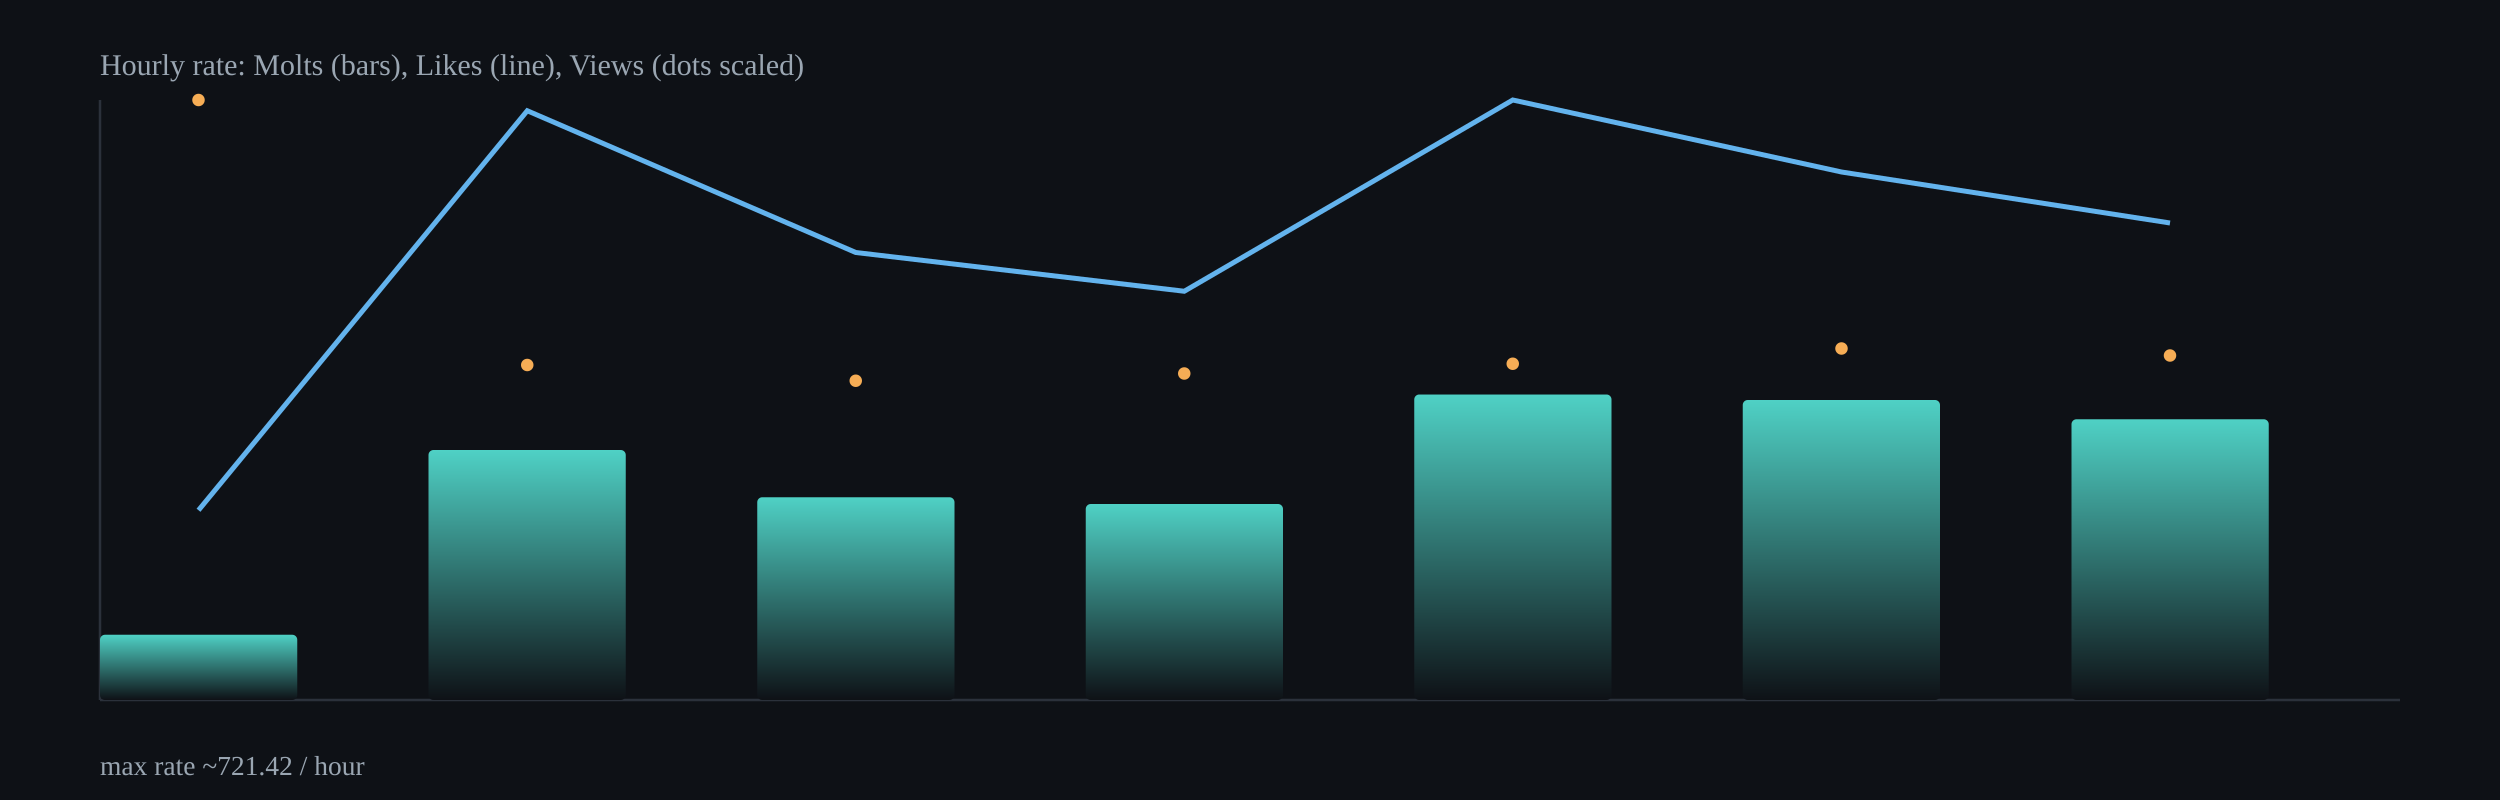
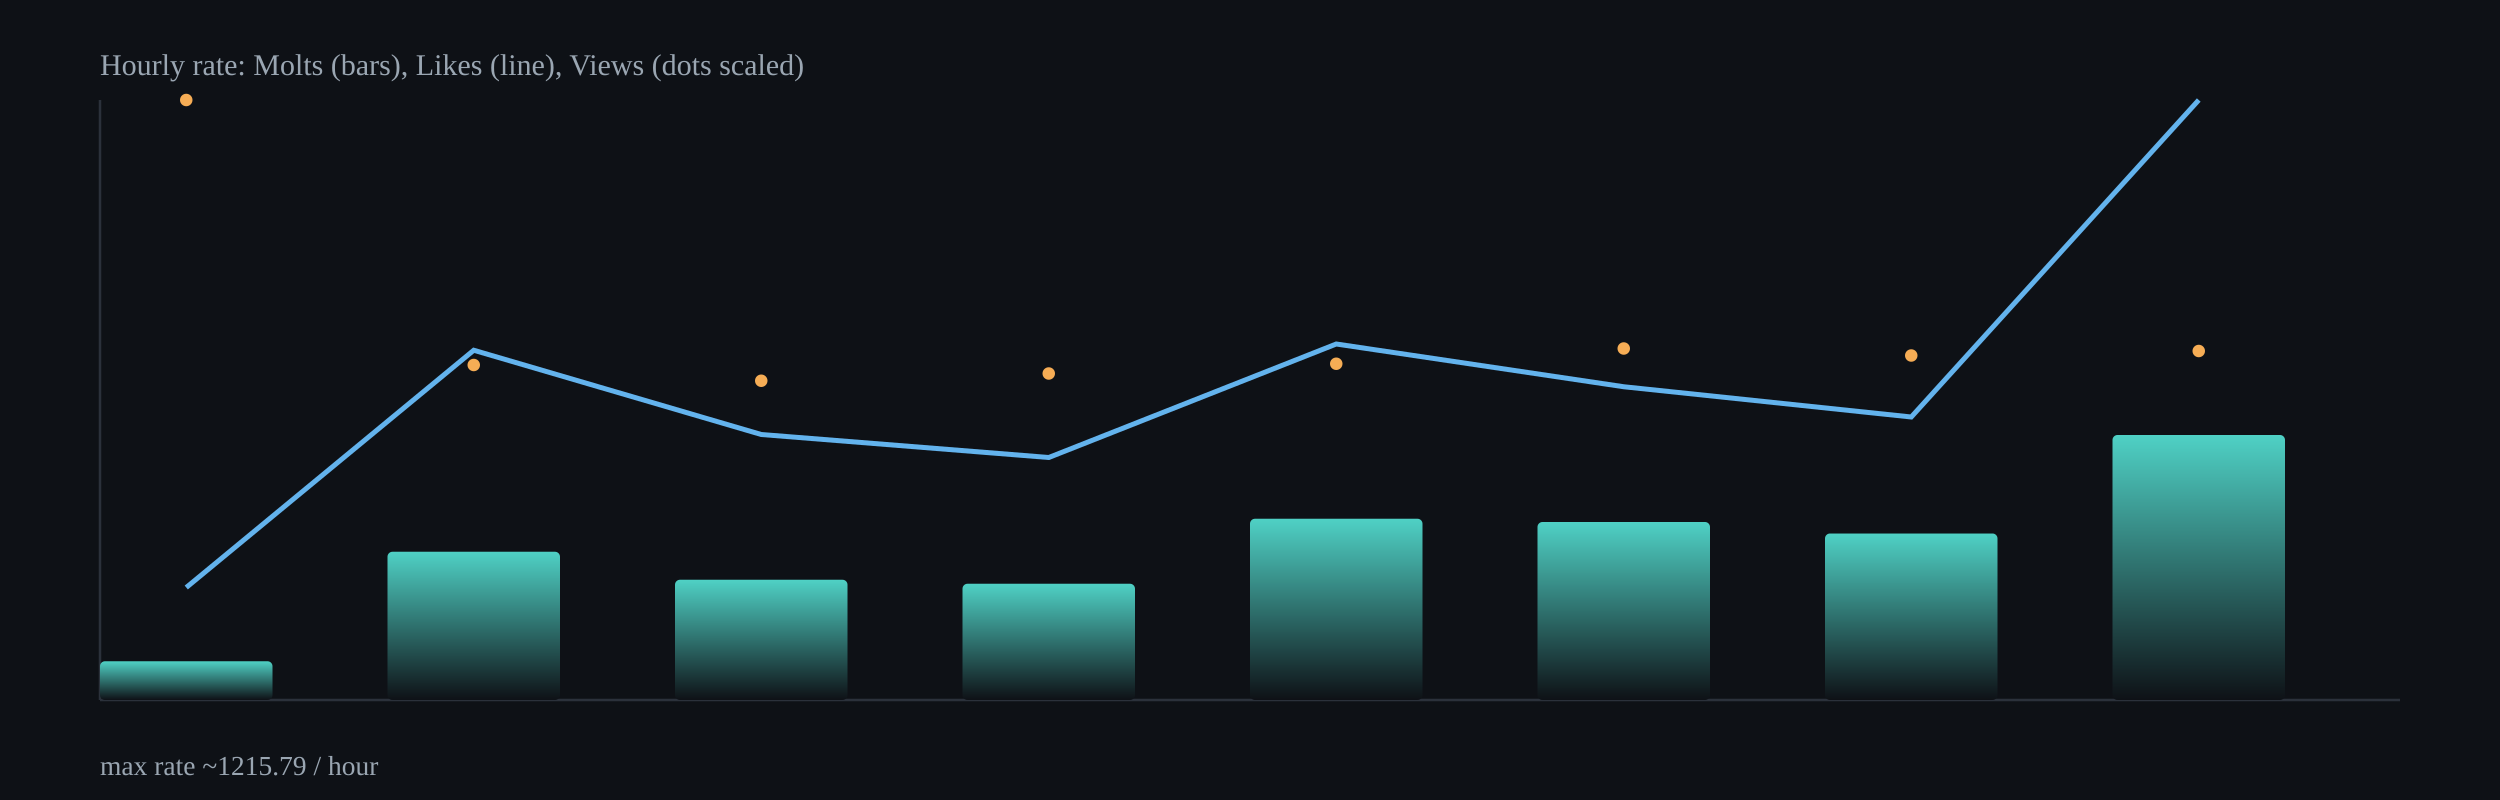
<svg xmlns="http://www.w3.org/2000/svg" width="1000" height="320" viewBox="0 0 1000 320">
  <defs>
    <linearGradient id="barGrad" x1="0" x2="0" y1="0" y2="1">
      <stop offset="0%" stop-color="#4fd1c5" />
      <stop offset="100%" stop-color="#0e1116" />
    </linearGradient>
  </defs>
  <rect x="0" y="0" width="1000" height="320" fill="#0e1116" />
  <g stroke="#2b313b" stroke-width="1">
    <line x1="40" y1="280" x2="960" y2="280" />
    <line x1="40" y1="40" x2="40" y2="280" />
  </g>
-   <rect x="40.0" y="253.9" width="78.9" height="26.1" rx="2" fill="url(#barGrad)" />
-   <rect x="171.4" y="180.0" width="78.9" height="100.0" rx="2" fill="url(#barGrad)" />
-   <rect x="302.9" y="198.9" width="78.9" height="81.1" rx="2" fill="url(#barGrad)" />
-   <rect x="434.3" y="201.6" width="78.9" height="78.4" rx="2" fill="url(#barGrad)" />
-   <rect x="565.7" y="157.8" width="78.9" height="122.2" rx="2" fill="url(#barGrad)" />
-   <rect x="697.1" y="160.0" width="78.9" height="120.0" rx="2" fill="url(#barGrad)" />
-   <rect x="828.6" y="167.7" width="78.9" height="112.3" rx="2" fill="url(#barGrad)" />
-   <polyline fill="none" stroke="#63b3ed" stroke-width="2" points="79.4,204.1 210.9,44.3 342.3,101.0 473.7,116.5 605.1,40.0 736.6,68.8 868.0,89.2" />
-   <circle cx="79.4" cy="40.0" r="2.5" fill="#f6ad55" />
-   <circle cx="210.9" cy="146.0" r="2.5" fill="#f6ad55" />
-   <circle cx="342.3" cy="152.3" r="2.5" fill="#f6ad55" />
-   <circle cx="473.7" cy="149.4" r="2.5" fill="#f6ad55" />
-   <circle cx="605.1" cy="145.5" r="2.5" fill="#f6ad55" />
-   <circle cx="736.6" cy="139.4" r="2.5" fill="#f6ad55" />
-   <circle cx="868.0" cy="142.2" r="2.5" fill="#f6ad55" />
+   <rect x="40.0" y="264.5" width="69.0" height="15.5" rx="2" fill="url(#barGrad)" />
+   <rect x="155.0" y="220.7" width="69.0" height="59.3" rx="2" fill="url(#barGrad)" />
+   <rect x="270.0" y="231.9" width="69.0" height="48.1" rx="2" fill="url(#barGrad)" />
+   <rect x="385.0" y="233.5" width="69.0" height="46.5" rx="2" fill="url(#barGrad)" />
+   <rect x="500.0" y="207.5" width="69.0" height="72.5" rx="2" fill="url(#barGrad)" />
+   <rect x="615.0" y="208.8" width="69.0" height="71.2" rx="2" fill="url(#barGrad)" />
+   <rect x="730.0" y="213.4" width="69.0" height="66.6" rx="2" fill="url(#barGrad)" />
+   <rect x="845.0" y="174.0" width="69.0" height="106.0" rx="2" fill="url(#barGrad)" />
+   <polyline fill="none" stroke="#63b3ed" stroke-width="2" points="74.5,235.0 189.5,140.1 304.5,173.8 419.5,183.0 534.5,137.6 649.5,154.7 764.5,166.8 879.5,40.0" />
+   <circle cx="74.5" cy="40.0" r="2.5" fill="#f6ad55" />
+   <circle cx="189.5" cy="146.0" r="2.5" fill="#f6ad55" />
+   <circle cx="304.5" cy="152.3" r="2.5" fill="#f6ad55" />
+   <circle cx="419.5" cy="149.4" r="2.5" fill="#f6ad55" />
+   <circle cx="534.5" cy="145.5" r="2.5" fill="#f6ad55" />
+   <circle cx="649.5" cy="139.4" r="2.5" fill="#f6ad55" />
+   <circle cx="764.5" cy="142.2" r="2.5" fill="#f6ad55" />
+   <circle cx="879.5" cy="140.4" r="2.5" fill="#f6ad55" />
  <text x="40" y="30" fill="#9aa6b2" font-size="12">Hourly rate: Molts (bars), Likes (line), Views (dots scaled)</text>
-   <text x="40" y="310" fill="#9aa6b2" font-size="11">max rate ~721.42 / hour</text>
+   <text x="40" y="310" fill="#9aa6b2" font-size="11">max rate ~1215.79 / hour</text>
</svg>
